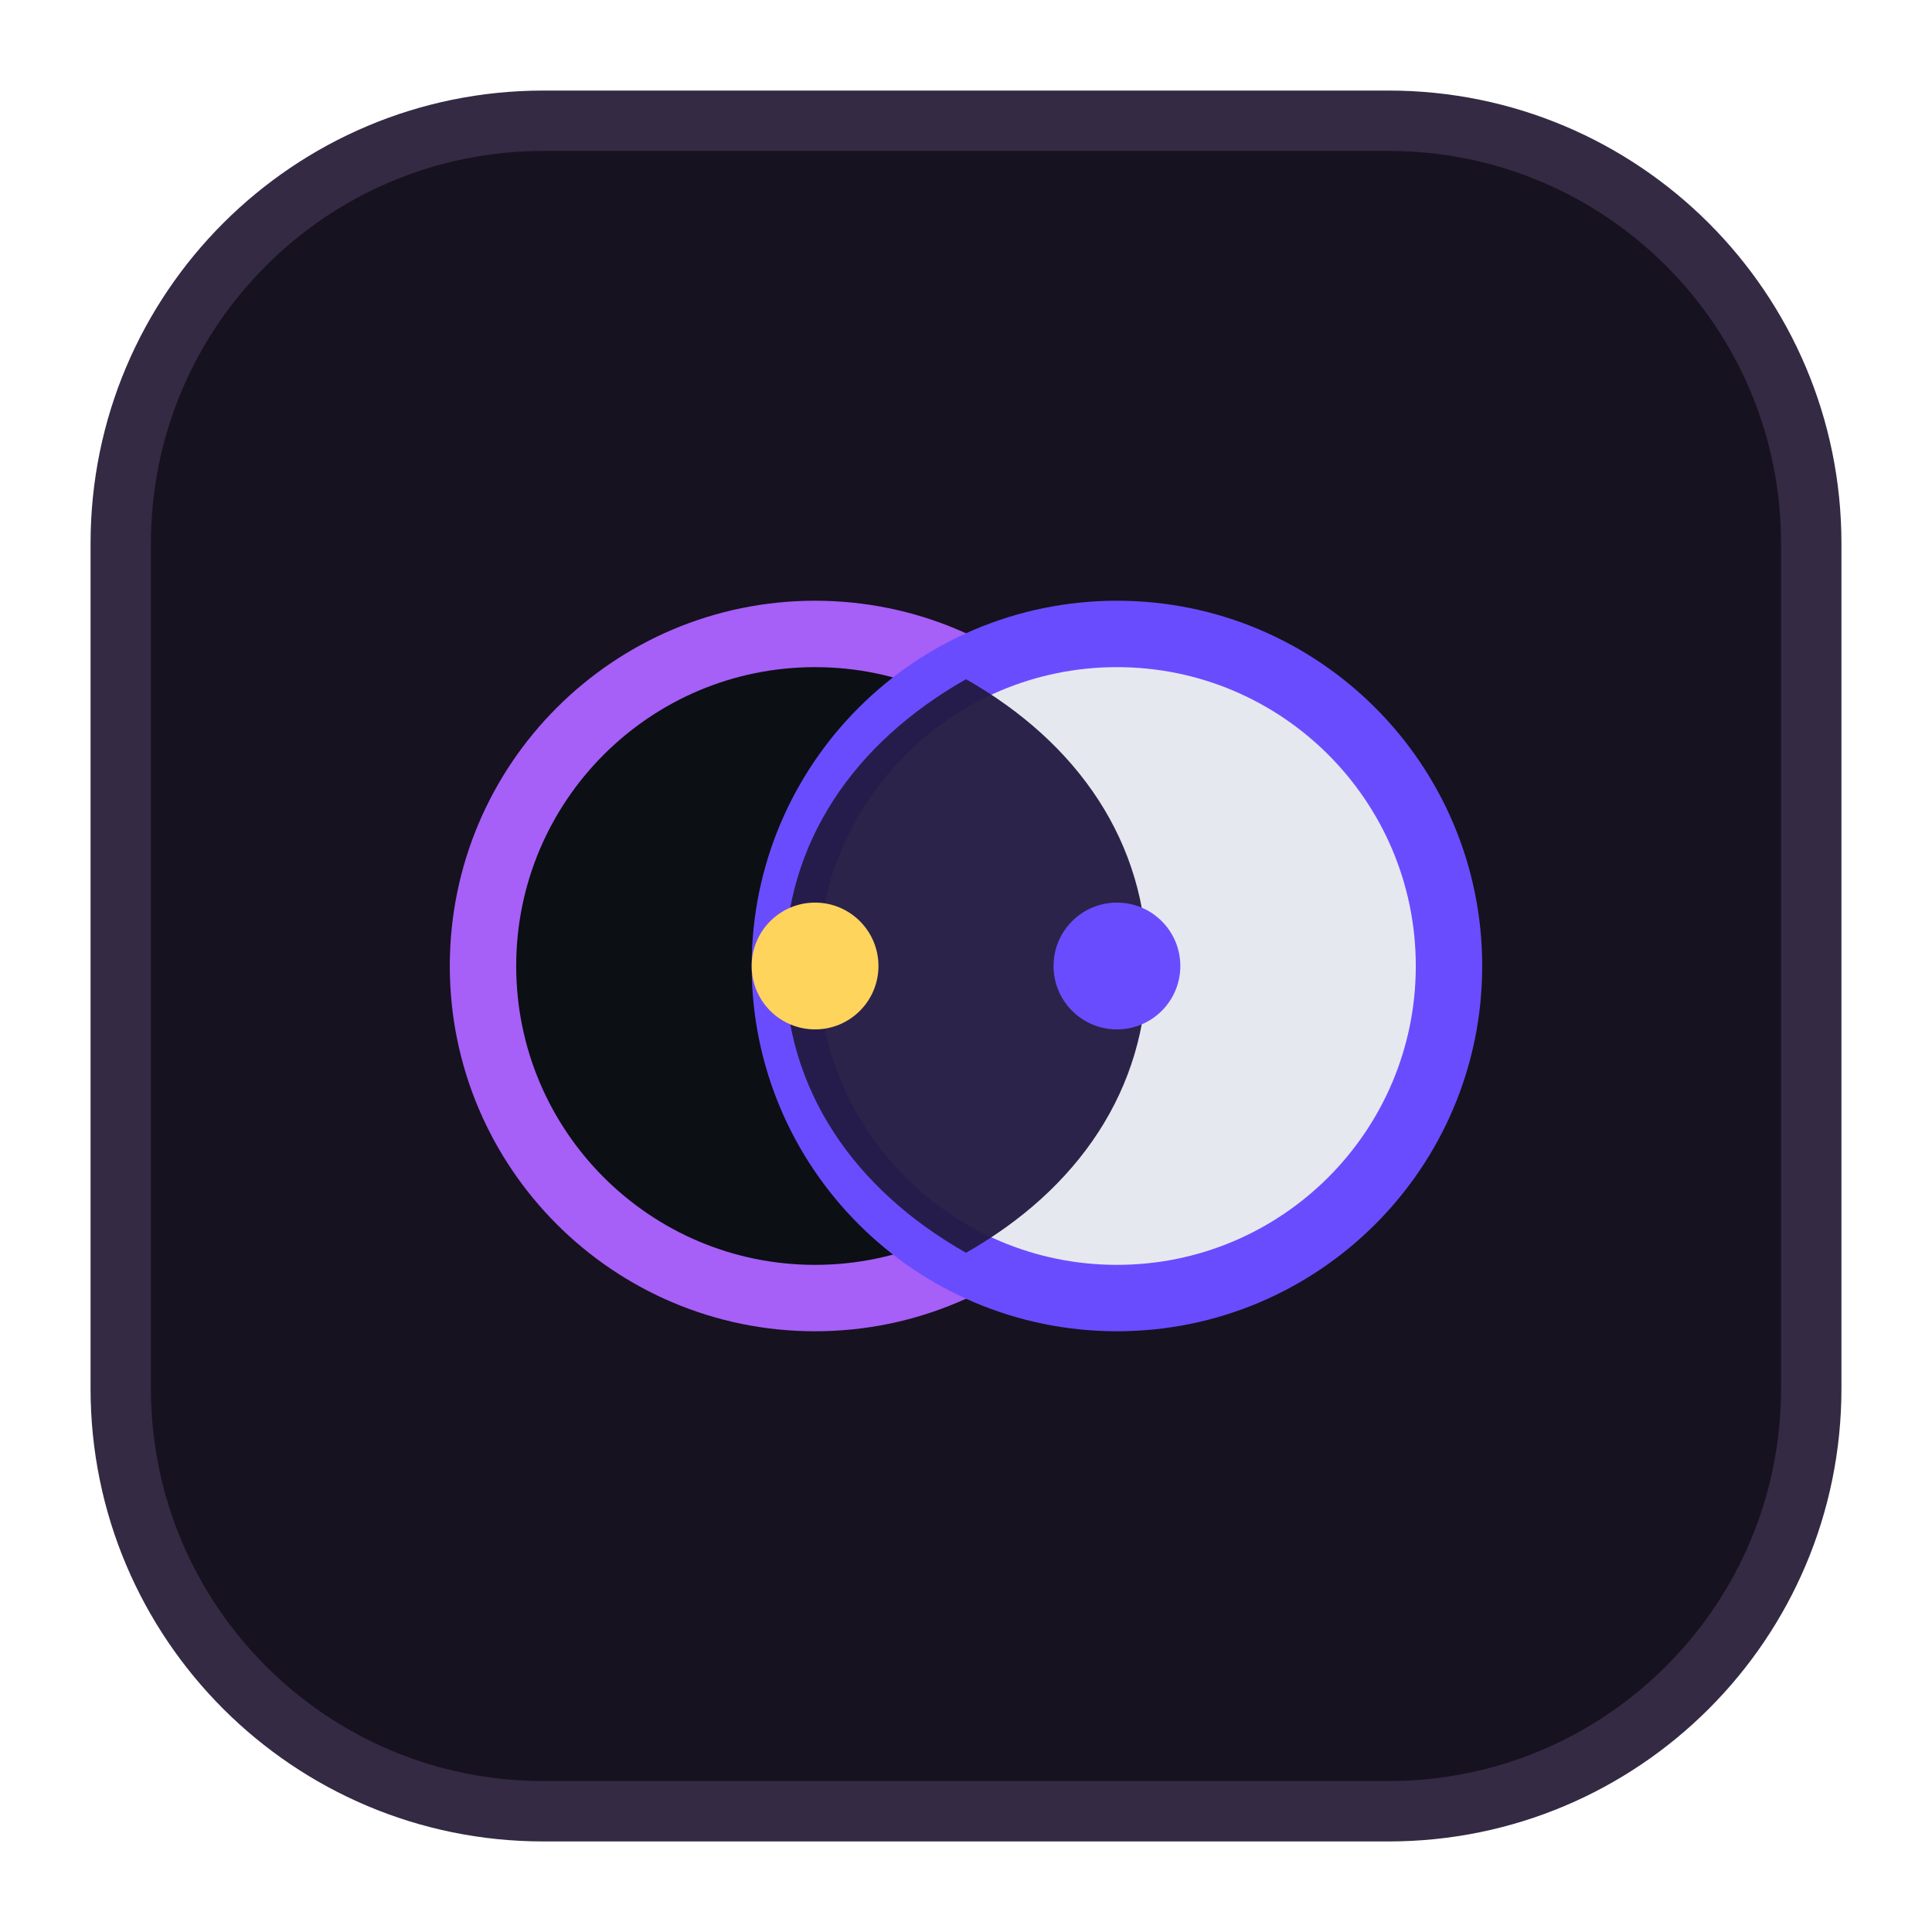
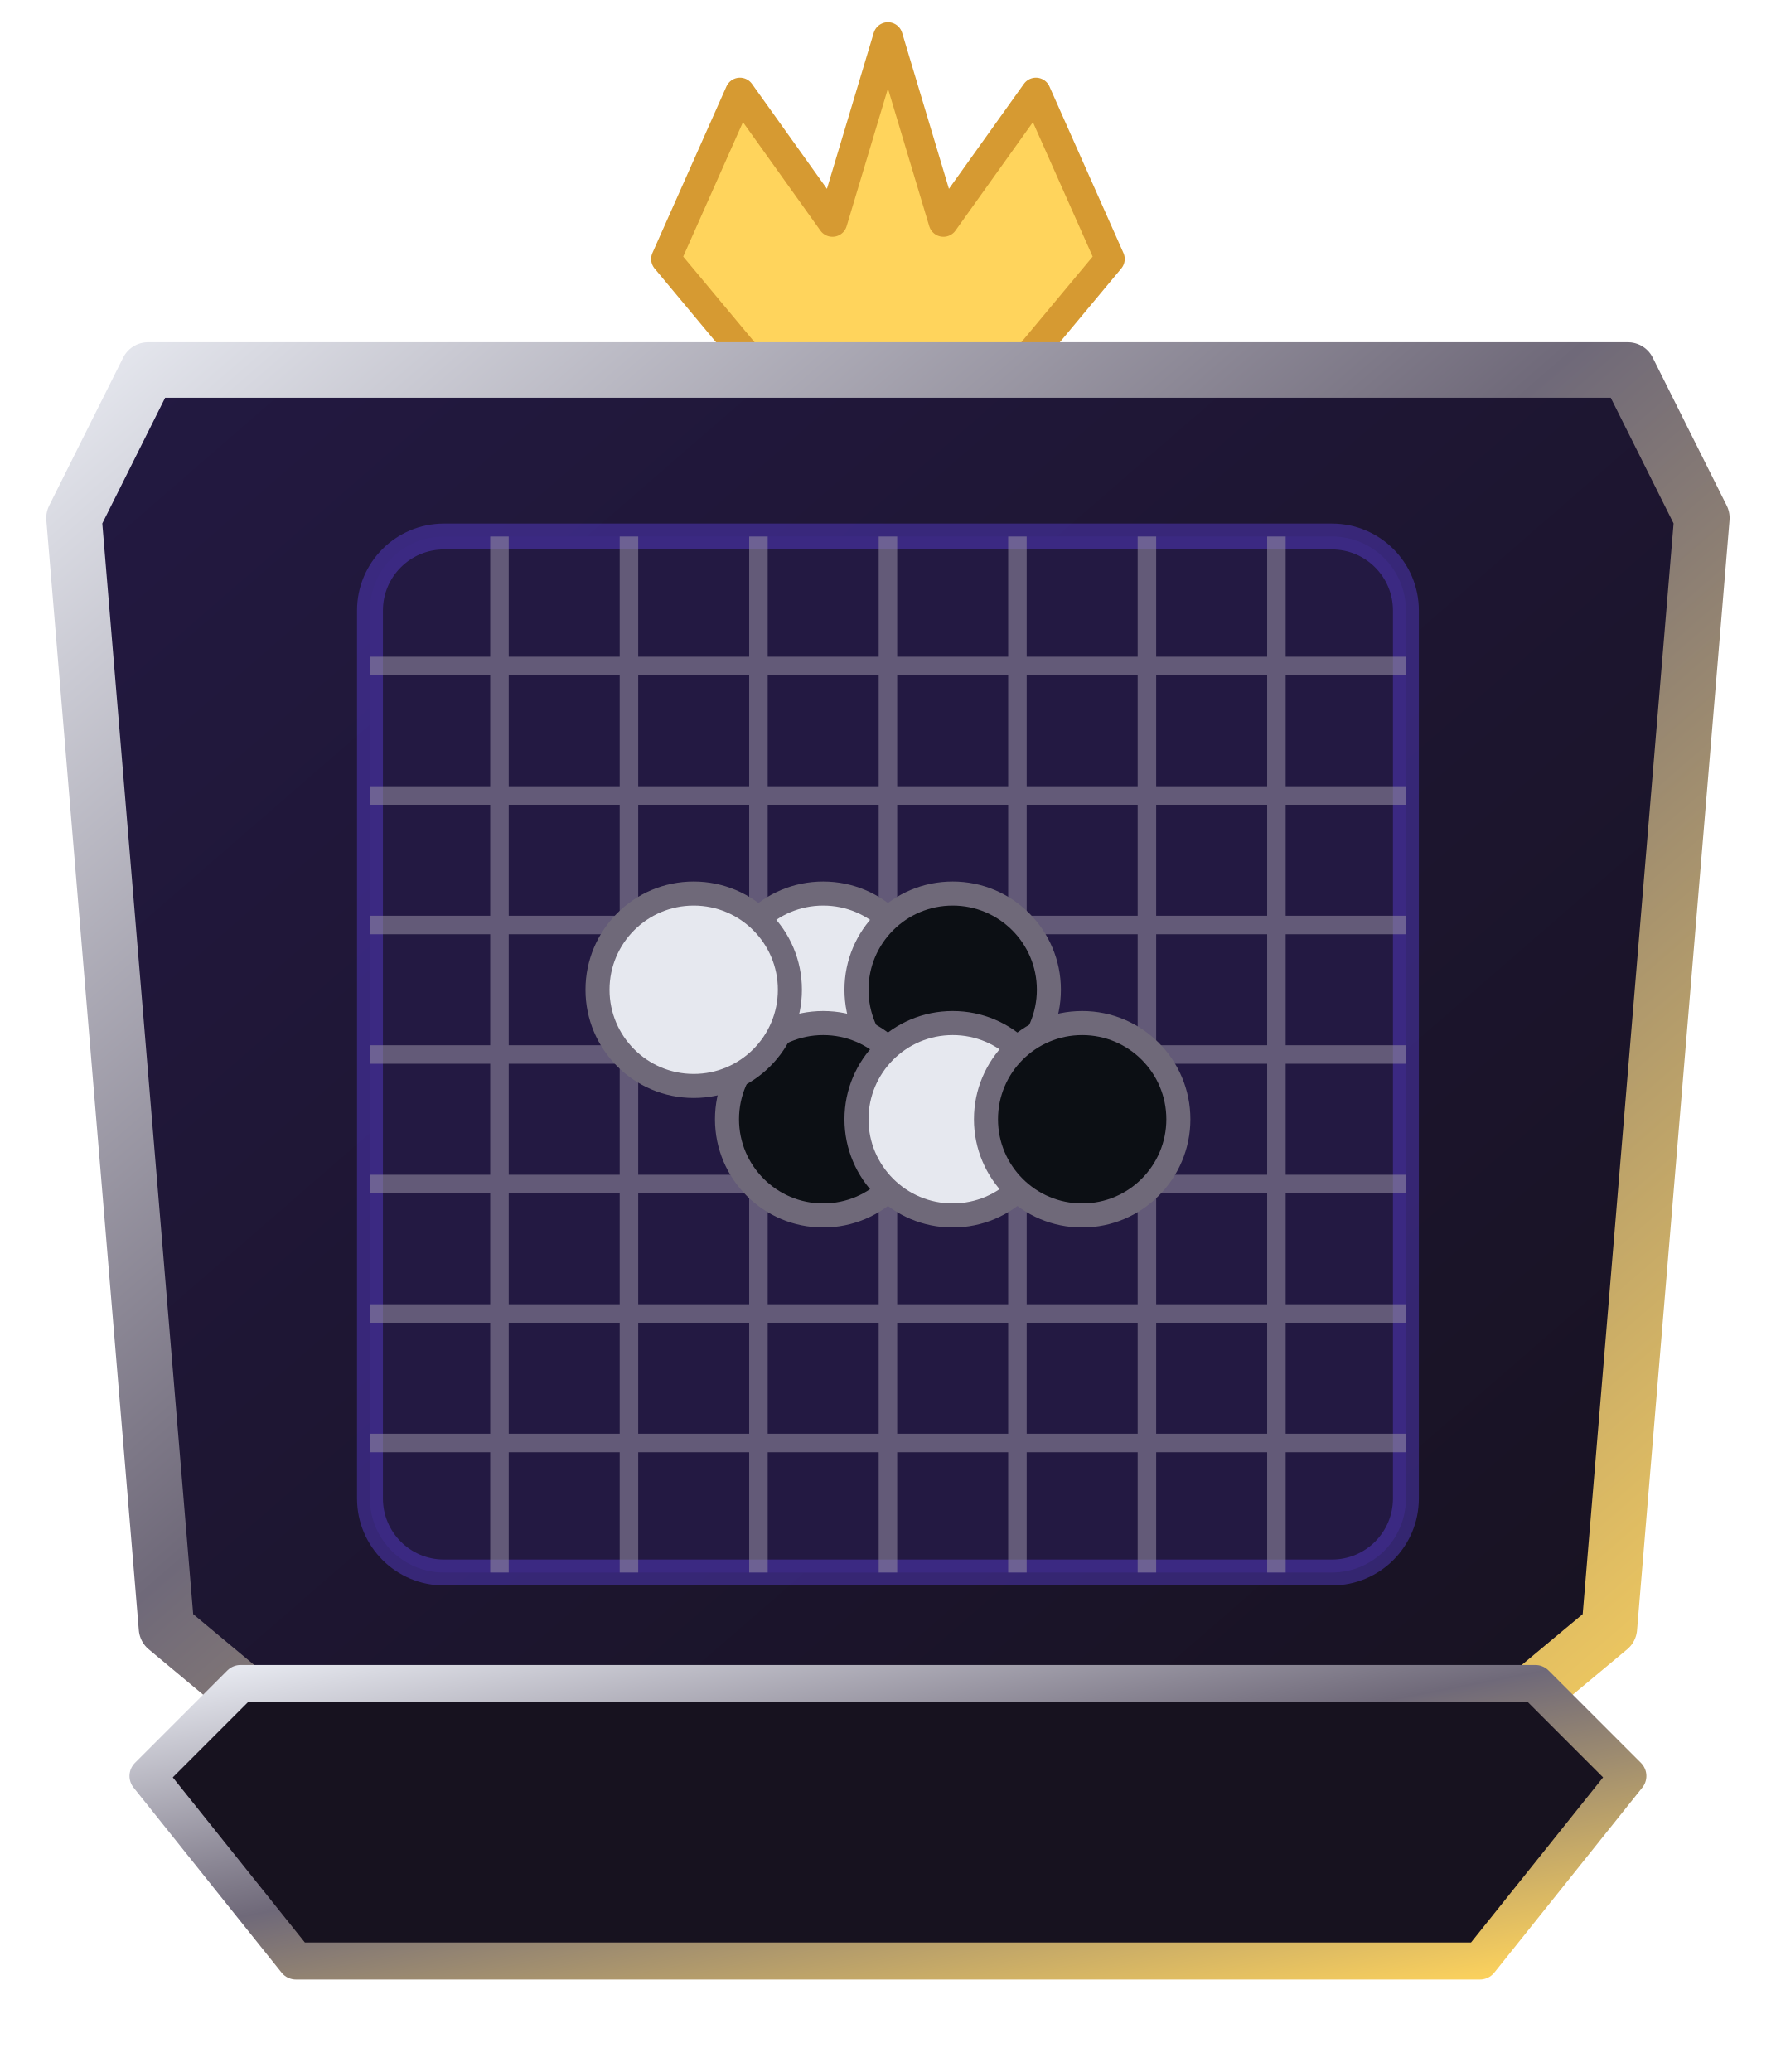
- <svg xmlns="http://www.w3.org/2000/svg" viewBox="0 0 64 64">
-   <rect x="4" y="4" width="56" height="56" rx="14" fill="#17121F" stroke="#342A43" stroke-width="2" />
-   <circle cx="27" cy="32" r="11" fill="#0C0F14" stroke="#A65FF7" stroke-width="2.2" />
-   <circle cx="37" cy="32" r="11" fill="#E6E8EF" stroke="#6A4CFF" stroke-width="2.2" />
-   <path d="M32 22.5c3.7 2.1 6 5.4 6 9.5s-2.3 7.4-6 9.5c-3.7-2.1-6-5.4-6-9.5s2.3-7.4 6-9.5Z" fill="#231942" opacity=".95" />
-   <circle cx="27" cy="32" r="2.1" fill="#FFD45C" />
-   <circle cx="37" cy="32" r="2.1" fill="#6A4CFF" />
+ <svg xmlns="http://www.w3.org/2000/svg" viewBox="0 0 96 112">
+   <defs>
+     <linearGradient id="frame" x1="0" y1="0" x2="1" y2="1">
+       <stop stop-color="#E6E8EF" />
+       <stop offset=".45" stop-color="#6F6979" />
+       <stop offset="1" stop-color="#FFD45C" />
+     </linearGradient>
+     <linearGradient id="field" x1="0" y1="0" x2="1" y2="1">
+       <stop stop-color="#231942" />
+       <stop offset="1" stop-color="#17121F" />
+     </linearGradient>
+   </defs>
+   <path d="M36 14 40 5l5 7 3-10 3 10 5-7 4 9-5 6H41Z" fill="#FFD45C" stroke="#D69A32" stroke-width="1.6" stroke-linejoin="round" />
+   <path d="M8 20h80l4 8-5 60-12 10H21L9 88 4 28Z" fill="url(#field)" stroke="url(#frame)" stroke-width="3" stroke-linejoin="round" />
+   <rect x="20" y="29" width="56" height="56" rx="4" fill="#231942" stroke="#6A4CFF" stroke-opacity=".34" stroke-width="1.4" />
+   <g stroke="#918A9E" stroke-width="1" opacity=".58">
+     <path d="M27 29v56M34 29v56M41 29v56M48 29v56M55 29v56M62 29v56M69 29v56" />
+     <path d="M20 36h56M20 43h56M20 50h56M20 57h56M20 64h56M20 71h56M20 78h56" />
+   </g>
+   <g stroke="#6F6979" stroke-width="1.3">
+     <circle cx="44.5" cy="53.5" r="5.2" fill="#E6E8EF" />
+     <circle cx="51.5" cy="53.5" r="5.2" fill="#0C0F14" />
+     <circle cx="44.5" cy="60.5" r="5.2" fill="#0C0F14" />
+     <circle cx="51.5" cy="60.5" r="5.2" fill="#E6E8EF" />
+     <circle cx="58.5" cy="60.5" r="5.2" fill="#0C0F14" />
+     <circle cx="37.5" cy="53.5" r="5.2" fill="#E6E8EF" />
+   </g>
+   <path d="M13 91h70l5 5-8 10H16L8 96Z" fill="#17121F" stroke="url(#frame)" stroke-width="2" stroke-linejoin="round" />
</svg>
